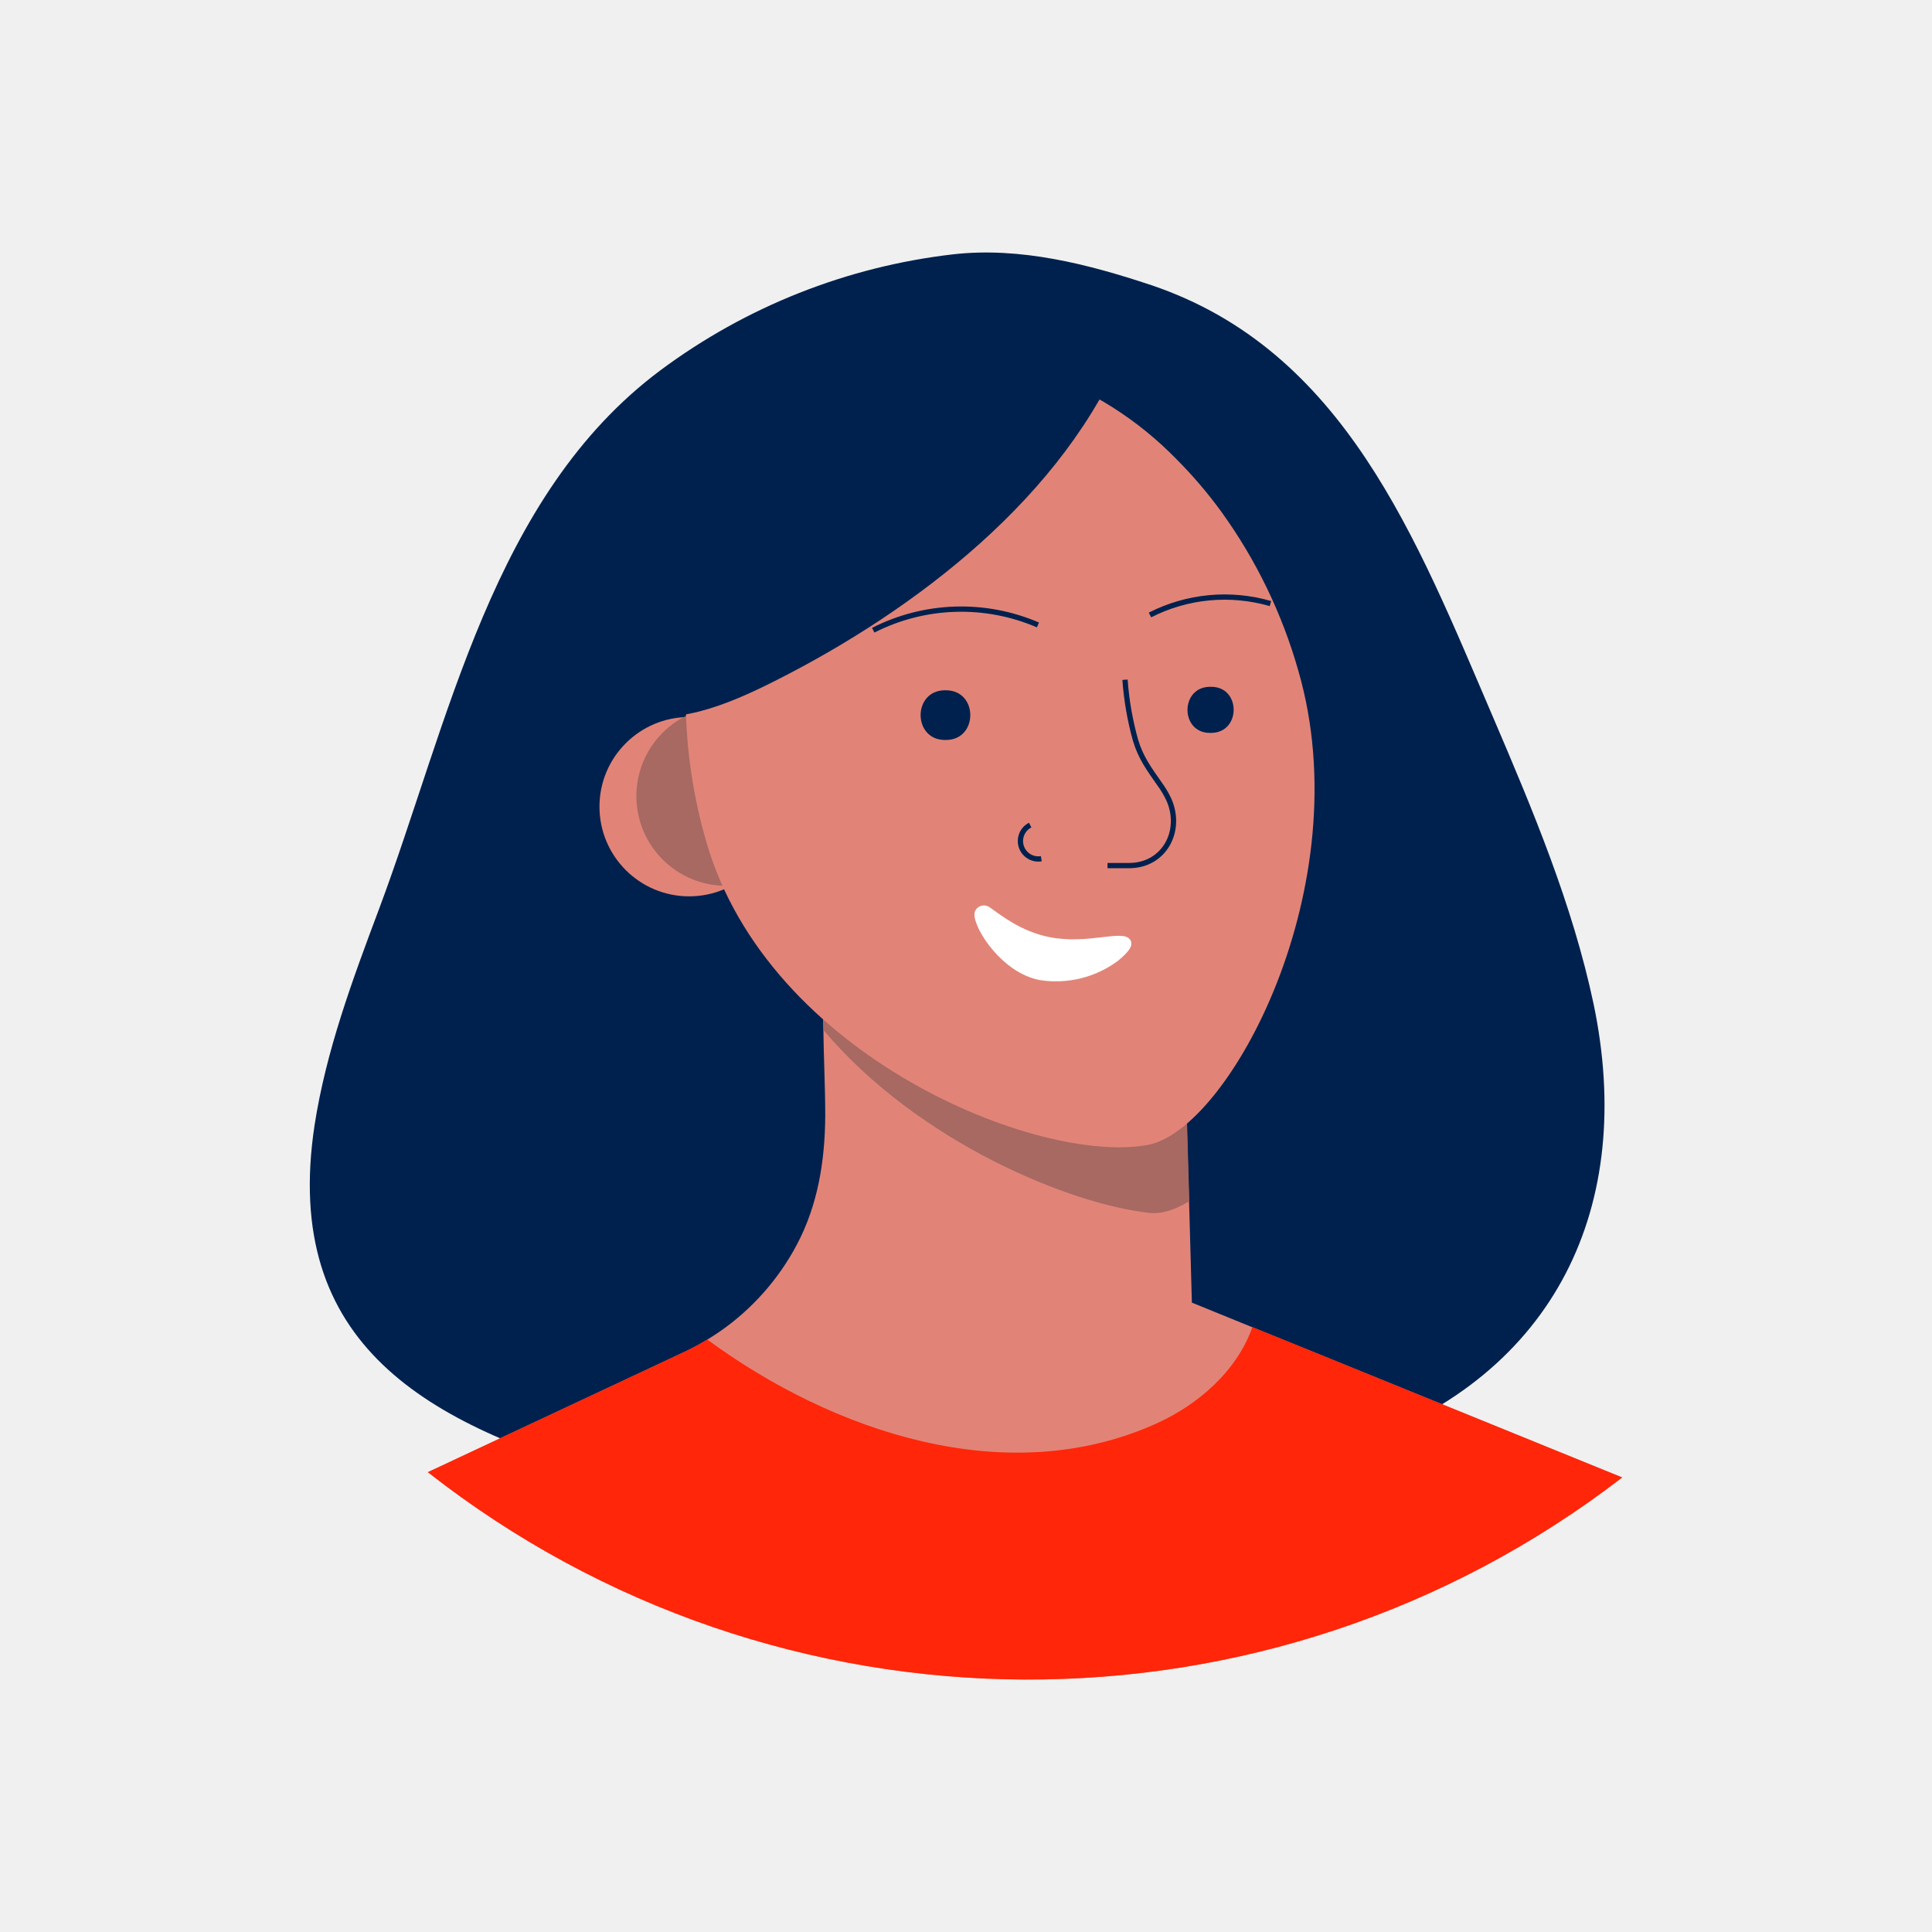
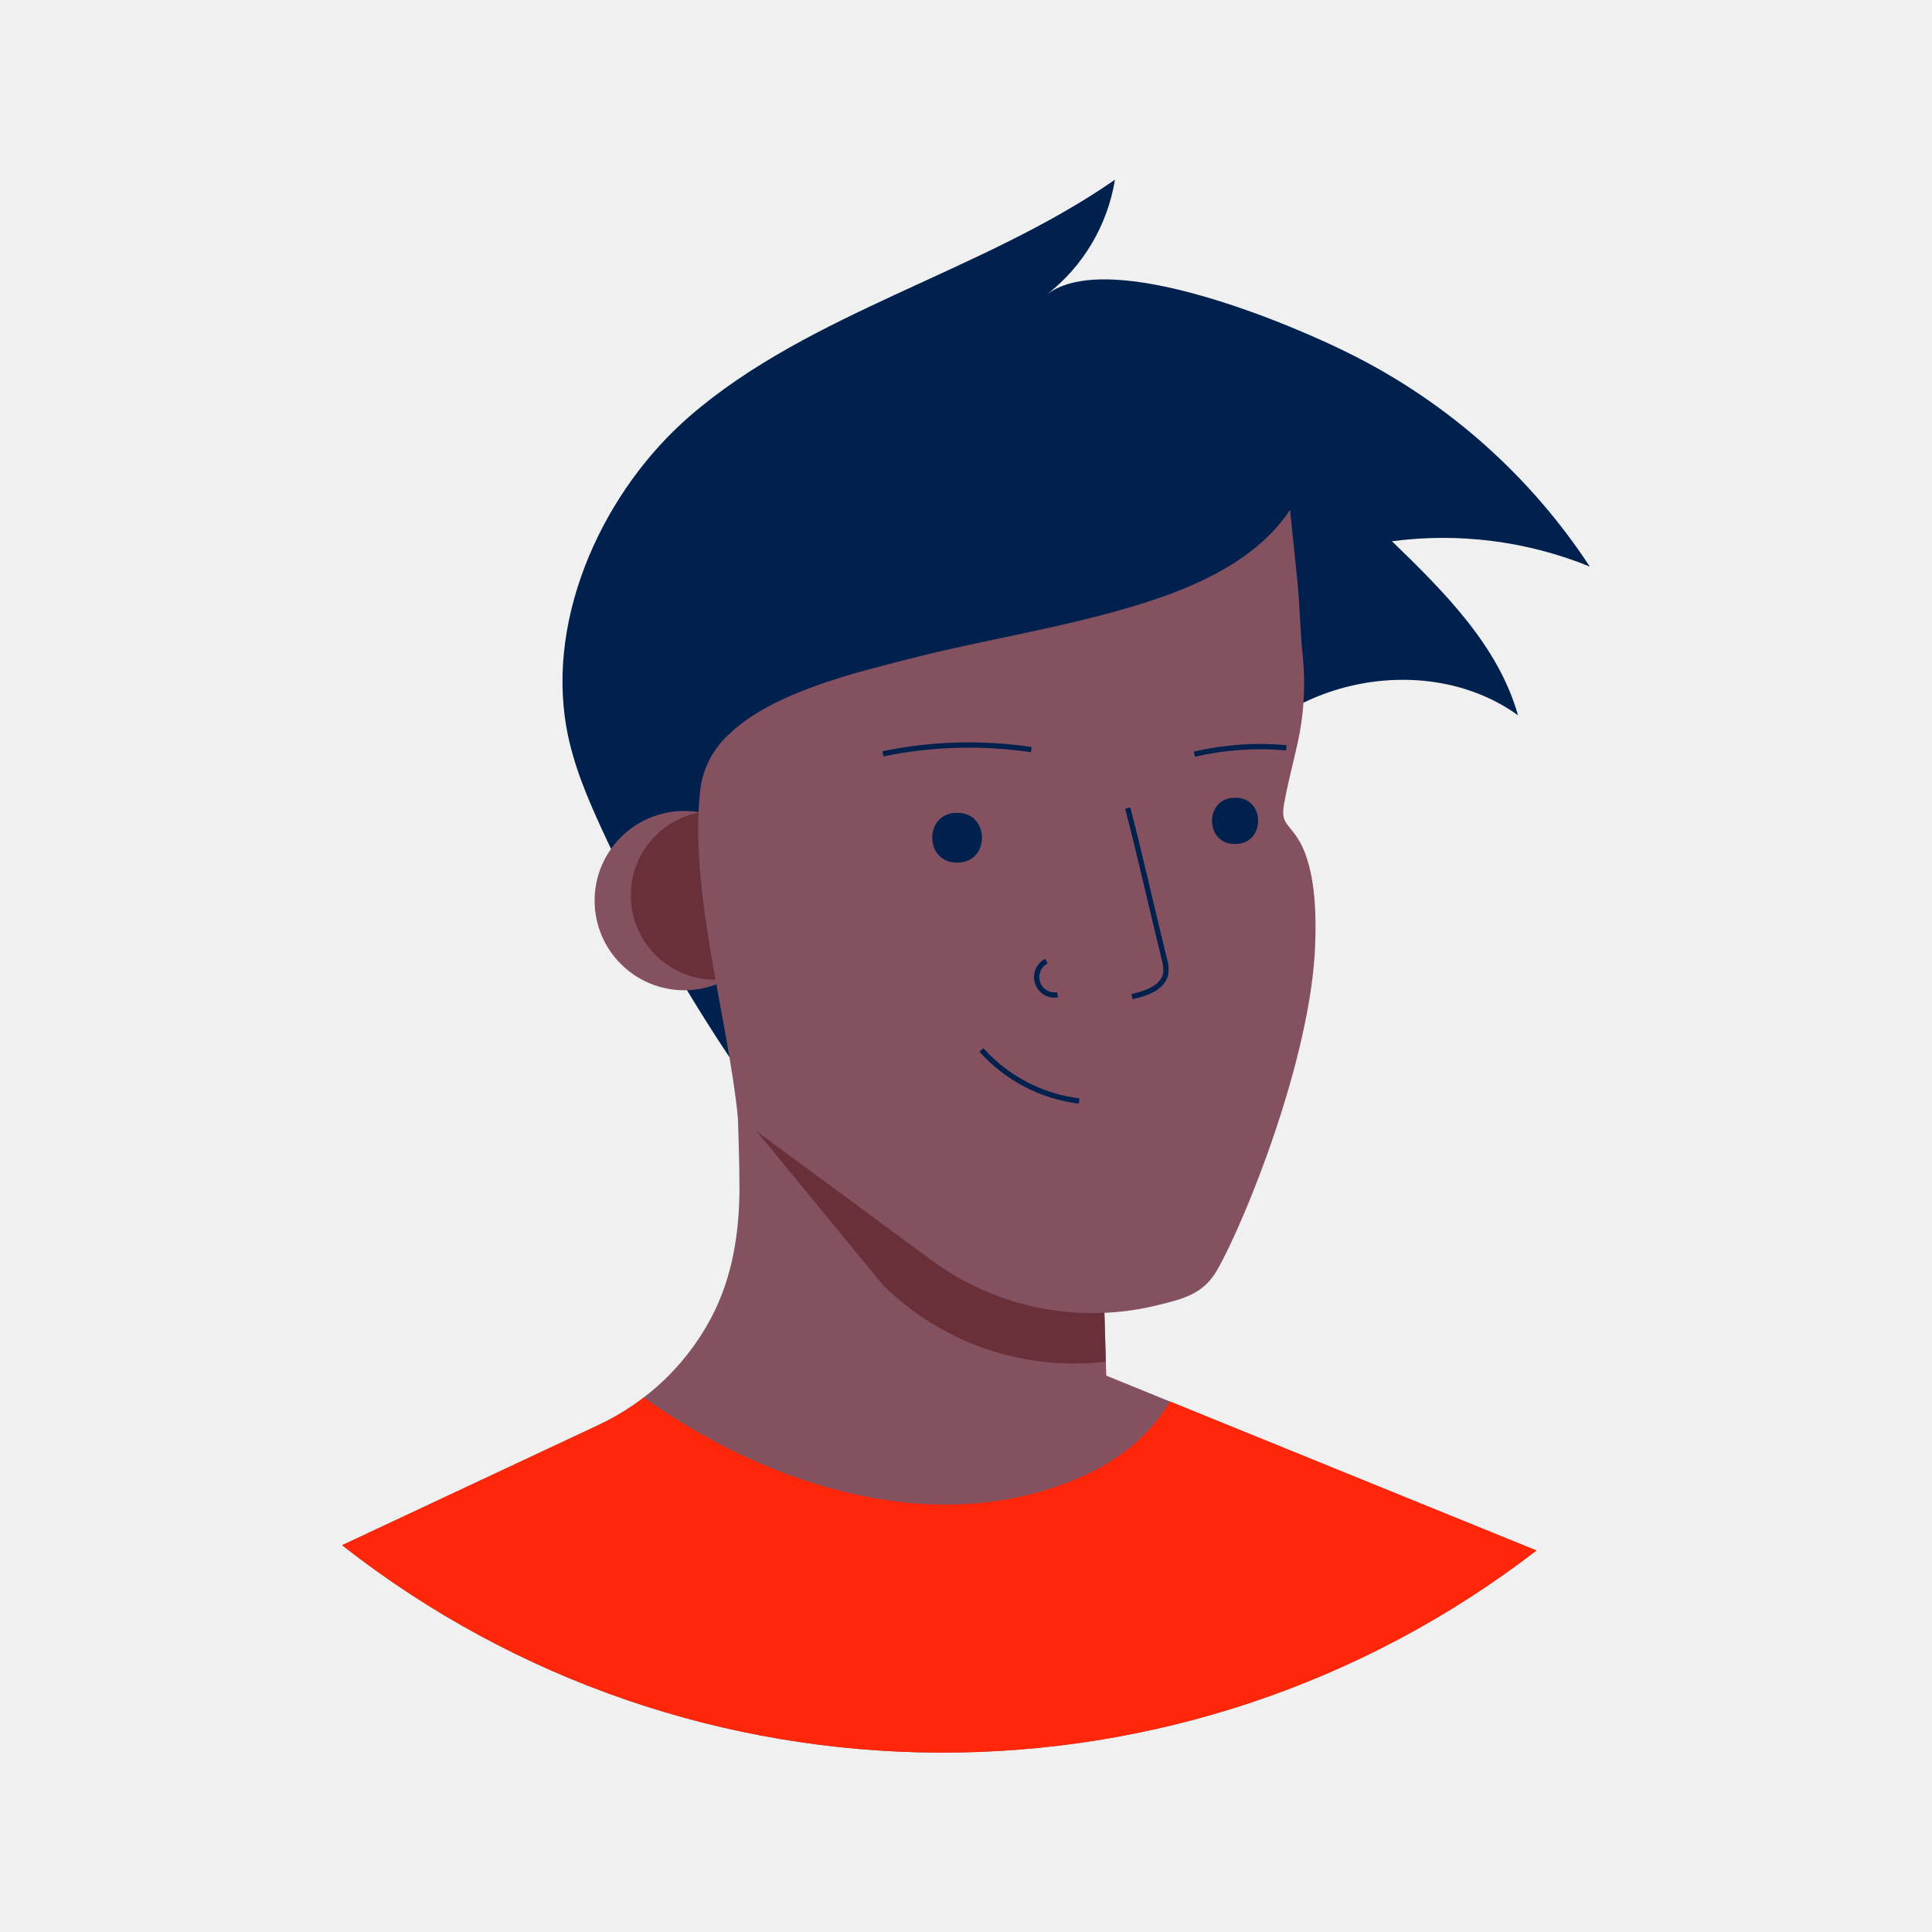
<svg xmlns="http://www.w3.org/2000/svg" width="800px" height="800px" viewBox="0 0 366.34 366.34" id="Layer_1" data-name="Layer 1">
  <defs>
-     <style>.cls-1{fill:#00214e;}.cls-2{fill:#e18477;}.cls-3{fill:#a76962;}.cls-4{fill:#ff2609;}.cls-5{fill:none;stroke:#00214e;stroke-miterlimit:10;}.cls-6{fill:#ffffff;}</style>
+     <style>.cls-1{fill:#00214e;}.cls-2{fill:#845161;}.cls-3{fill:#69303a;}.cls-4{fill:none;stroke:#00214e;stroke-miterlimit:10;}.cls-5{fill:#ff2609;}</style>
  </defs>
-   <path class="cls-1" d="M218.31,54.07c-12-4-24.85-7.28-37.54-5.85a115,115,0,0,0-55.55,22C93.33,94,85.13,137,71.81,172.53c-5,13.33-10,26.79-12.17,40.87-6.32,41.77,21.57,56.83,57.72,67.09,45.55,12.93,95.4,9.07,139.81-6.53,37.83-13.29,53-45.33,45-83.6-4-18.88-11.54-36.8-19.14-54.55C268.57,102.13,254.9,66.42,218.31,54.07Z" />
-   <path class="cls-2" d="M307.6,280.15a184.58,184.58,0,0,1-226.48-1l48.66-22.81a47.68,47.68,0,0,0,4.35-2.34l1.12-.7c.4-.25.79-.51,1.18-.78A46.54,46.54,0,0,0,151.1,236c4-7.55,5.32-15.88,5.38-24.38,0-5.73-.31-11.44-.37-17.18q-.06-4.75-.1-9.51l2,1,5.2,2.69,30.29,5.15,31.12,5.3.94,32L226,247l11.47,4.67,9,3.64Z" />
-   <path class="cls-3" d="M225.51,227.76c-2.72,1.68-5.29,2.47-7.54,2.23-14.79-1.59-43.64-13.18-61.8-34.63q0-1.58-.06-3.15-.06-4.76-.1-9.51l2,1,5.2,2.69,30.29,5.15,31.12,5.3Z" />
-   <path class="cls-4" d="M307.6,280.15a184.58,184.58,0,0,1-226.48-1l48.66-22.81q2.25-1.06,4.35-2.33c23.68,17.41,56.64,28.74,85.06,15.95,8.06-3.62,15.33-10,18.29-18.31l9,3.64Z" />
-   <circle class="cls-2" cx="130.67" cy="152.96" r="17" />
-   <circle class="cls-3" cx="137.67" cy="150.96" r="17" />
-   <path class="cls-2" d="M217.67,217.09c-20.64,3.86-72-16.78-83.74-57.46a98.14,98.14,0,0,1-3.9-26.07c0-1.73,0-3.45.08-5.15,1.28-28.34,15.78-52,38.69-58.65,1.32-.38,2.65-.7,4-1a47.86,47.86,0,0,1,24,1.68,66.87,66.87,0,0,1,26.32,16.67,84.09,84.09,0,0,1,8.52,10,96.4,96.4,0,0,1,14.54,30.05C258,167.9,233.08,214.22,217.67,217.09Z" />
-   <path class="cls-5" d="M213.32,128.89a58,58,0,0,0,2,11.49c1,3.31,2.52,5.36,4.52,8.22a17.7,17.7,0,0,1,1.79,3c2.65,5.94-.86,12.53-7.54,12.53H210" />
-   <path class="cls-5" d="M195.34,156.45a3.4,3.4,0,0,0,2.11,6.38" />
-   <path class="cls-5" d="M218.05,116.61a31.19,31.19,0,0,1,22.85-2.16" />
-   <path class="cls-5" d="M165.58,119.5a36.76,36.76,0,0,1,31.23-1" />
-   <path class="cls-1" d="M210.21,64.69c-9.92-1.93-21.82-1.59-31.55-1.47-5.31.06-10.69.4-15.75,2-14,4.51-23.11,18-28.79,31.6-1.45,3.47-16.44,38-16.11,38.07,9.6,3.12,19.88-1.22,28.89-5.75,26.74-13.47,55.12-35.12,66.62-63.74C212.45,65.16,211.34,64.91,210.21,64.69Z" />
-   <path class="cls-6" d="M185,172.55a1.86,1.86,0,0,1,2.68-.5c2.08,1.46,5.88,4.56,11.28,5.64,7.36,1.46,13.75-1.48,15.27.41.86,1.07-.19,2.38-2.2,4.05a19.69,19.69,0,0,1-14.86,3.69c-7.08-1.33-12.4-9.53-12.4-12.43A1.72,1.72,0,0,1,185,172.55Z" />
-   <path class="cls-1" d="M179.41,130.89c6.1.05,6.1,9.37,0,9.42h-.27c-6.1-.05-6.1-9.37,0-9.42h.27Z" />
-   <path class="cls-1" d="M229.67,130.23c5.67,0,5.67,8.7,0,8.74h-.25c-5.67,0-5.67-8.7,0-8.74h.25Z" />
+   <path class="cls-1" d="M118.72,166.8c-1.57-3.12-3.09-6.28-4.55-9.45-2.86-6.2-5.54-12.55-6.74-19.27-3.89-21.68,7.32-45.32,23.41-59.22,22.9-19.77,55.34-27.24,80.57-44.78a34.59,34.59,0,0,1-12.9,21.76c11.81-9.1,47,5.89,58,11.51a116.3,116.3,0,0,1,44.94,40.08,73.87,73.87,0,0,0-37.51-4.8c9.88,9.57,20.16,19.78,23.9,33C270.11,122.85,241.8,129,231,148.05c-6.93,12.2-6.83,27.06-11,40.47-4.4,14.2-16.27,23.22-30.23,27-10.52,2.88-31.22,4.18-40.75-2-2.89-1.87-5-4.73-6.94-7.55A318.87,318.87,0,0,1,118.72,166.8Z" />
+   <circle class="cls-2" cx="129.75" cy="170.77" r="17" />
+   <circle class="cls-3" cx="135.61" cy="169.77" r="16" />
+   <path class="cls-2" d="M291.34,294a184.56,184.56,0,0,1-226.48-1l48.66-22.81a46.83,46.83,0,0,0,6.65-3.82c.64-.44,1.28-.9,1.89-1.38a46.35,46.35,0,0,0,12.78-15.09c4-7.55,5.32-15.89,5.38-24.39,0-2.81-.06-5.63-.14-8.45s-.2-5.81-.23-8.72q-.06-4.75-.1-9.51l2,1,5.2,2.69,2.41.41,27.88,4.74,31.12,5.3.94,32,.39,13.29.07,2.25v.33l12.1,4.92Z" />
+   <path class="cls-3" d="M209.67,258.19l-1.54.16a51.49,51.49,0,0,1-40.67-14.65l-27.38-33.34c-.09-2.9-.2.83-.23-2.08q-.06-4.75-.1-9.51l2,1,5.2,2.69,2.41.41,27.88,4.74,31.12,5.3.94,32Z" />
+   <path class="cls-2" d="M138.41,139.06a17.1,17.1,0,0,0-5.64,10.69c-2.09,19.53,5.14,42.58,7.15,62.14l36.42,26.86a51.48,51.48,0,0,0,42.29,8.94c5.87-1.39,9.59-2.29,12.24-7,5.12-9,17.69-39.79,18.51-61.51.23-6.17.08-15.57-3.72-20.82-1.85-2.55-2.8-2.61-2.13-6.21.69-3.76,1.68-7.48,2.51-11.21a52,52,0,0,0,1-16.45c-.55-5-.53-9.44-1.06-14.53-.26-2.47-1.36-13.28-1.36-13.28-6.35,9.56-17.81,14.58-28.41,17.88-14.42,4.48-29.43,6.67-44.05,10.43C162.47,127.52,146.8,131.12,138.41,139.06Z" />
+   <path class="cls-1" d="M181.62,154.13c6.1.05,6.1,9.38,0,9.43h-.27c-6.11-.05-6.11-9.38,0-9.43h.27Z" />
+   <path class="cls-1" d="M234.31,151.28c5.67,0,5.67,8.7,0,8.75h-.25c-5.66-.05-5.66-8.71,0-8.75h.25Z" />
+   <path class="cls-4" d="M186.09,199.08a29.76,29.76,0,0,0,18.54,9.69" />
+   <path class="cls-4" d="M167.42,142.94a80.34,80.34,0,0,1,28.13-.8" />
+   <path class="cls-4" d="M226.47,143a55.64,55.64,0,0,1,17.45-1.21" />
+   <path class="cls-5" d="M291.34,294a184.56,184.56,0,0,1-226.48-1l48.66-22.81a46.83,46.83,0,0,0,6.65-3.82c.64-.44,1.28-.9,1.89-1.38,23.55,16.76,55.69,27.33,83.49,14.82,6.62-3,12.7-7.84,16.3-14.06Z" />
+   <path class="cls-4" d="M198.42,182.25a3.4,3.4,0,0,0,2.11,6.38" />
+   <path class="cls-4" d="M213.83,153.21c2.49,9.55,4.56,19,6.93,28.57a7,7,0,0,1,.3,2.72c-.43,2.75-3.7,3.88-6.42,4.47" />
</svg>
